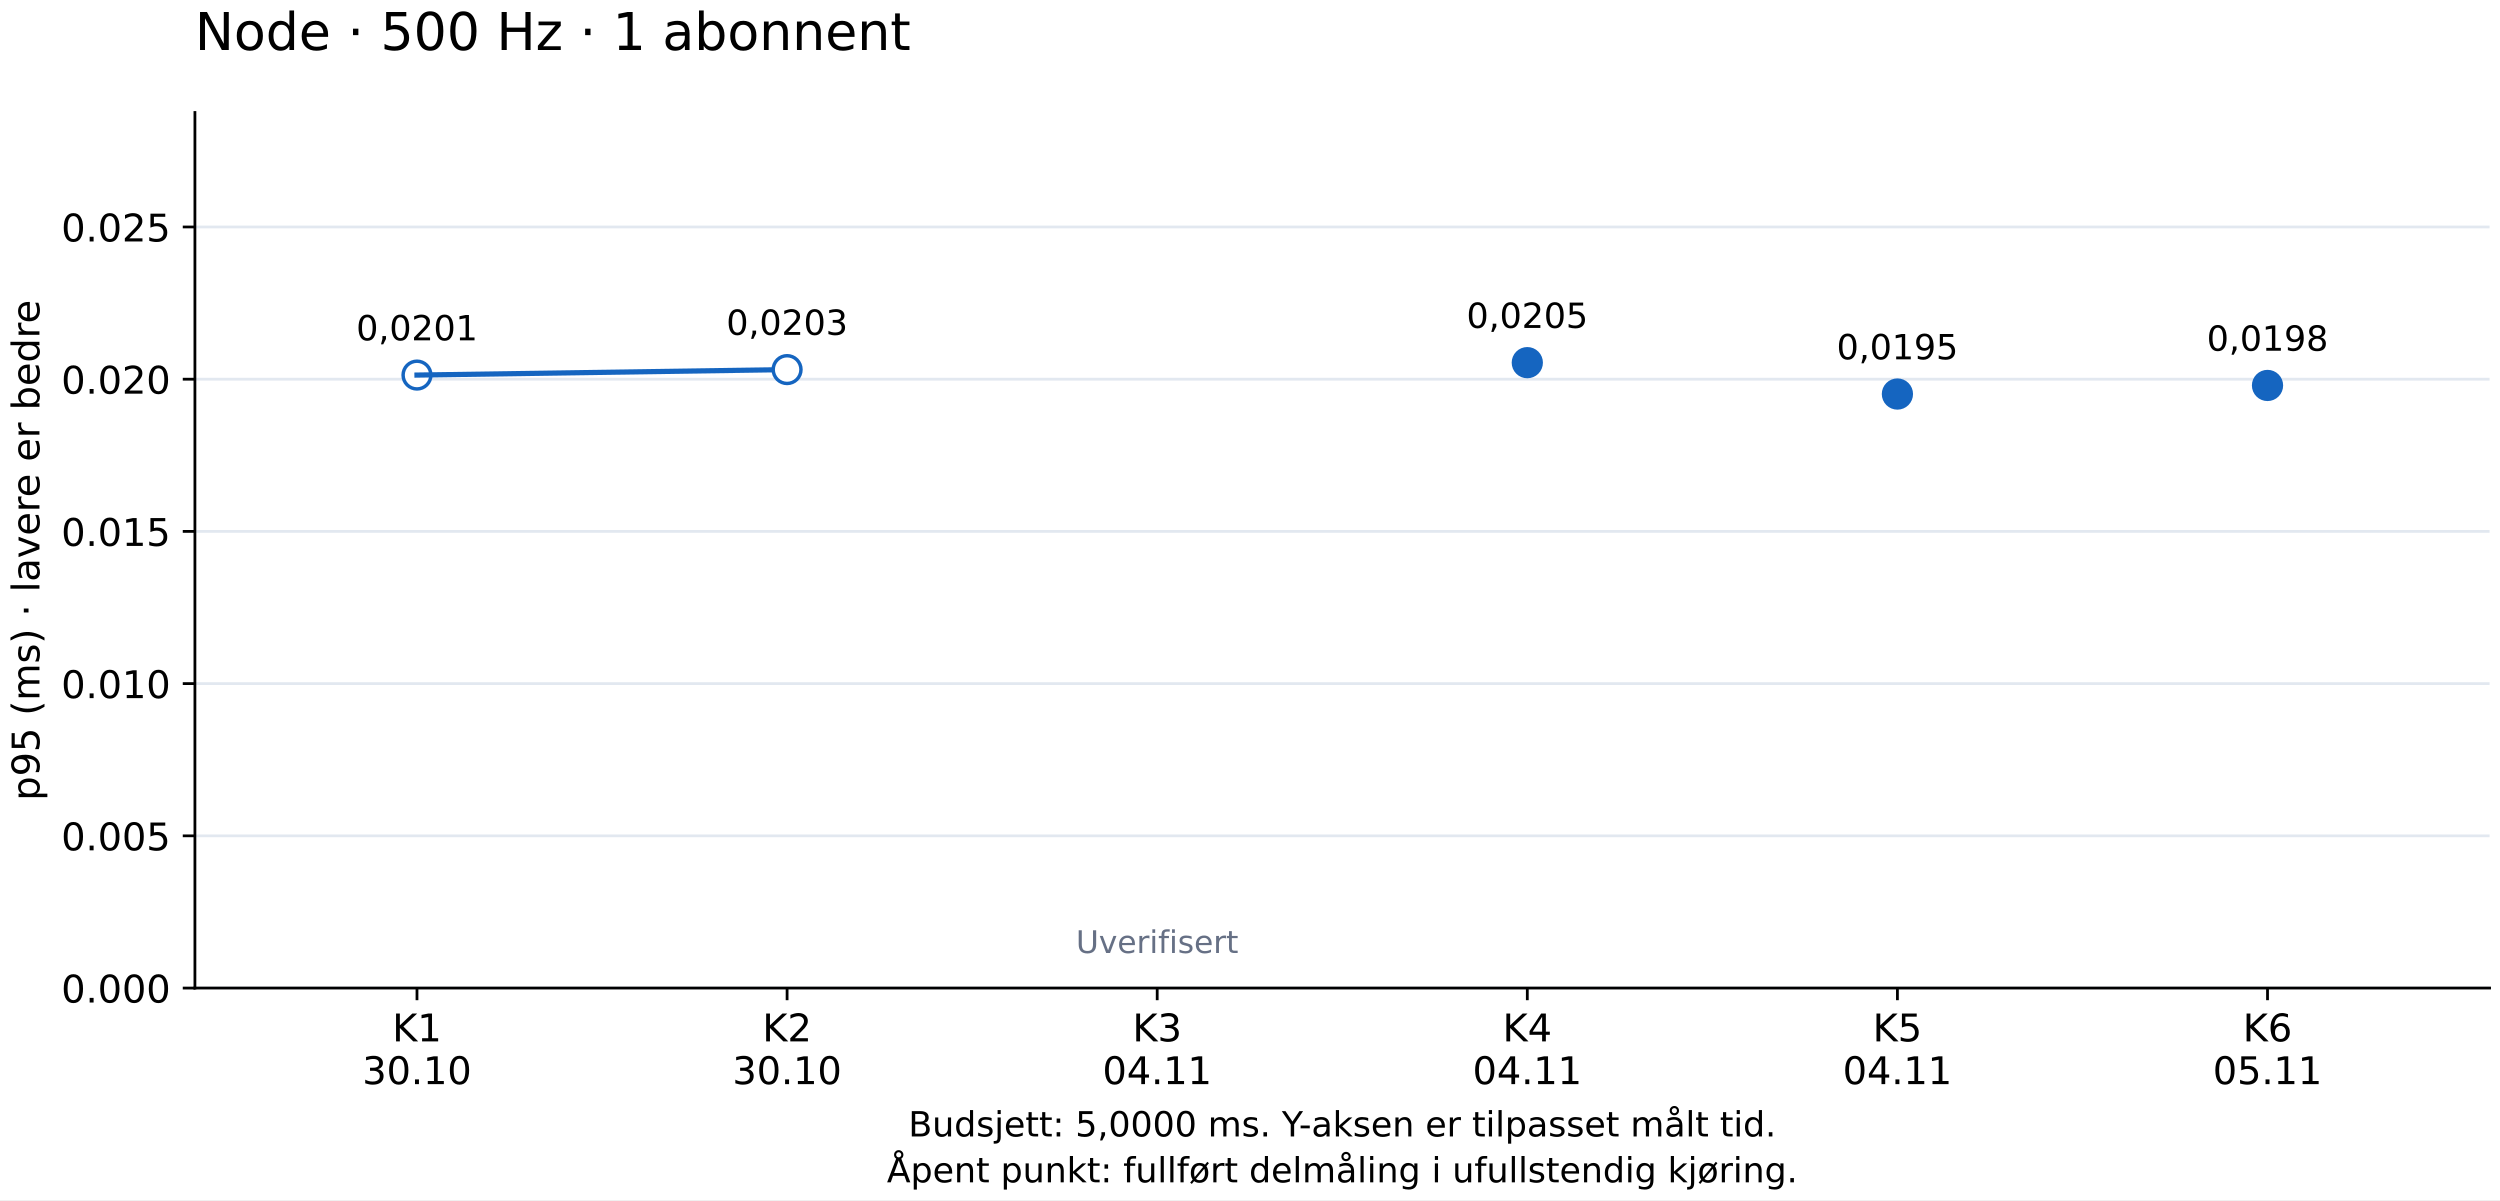
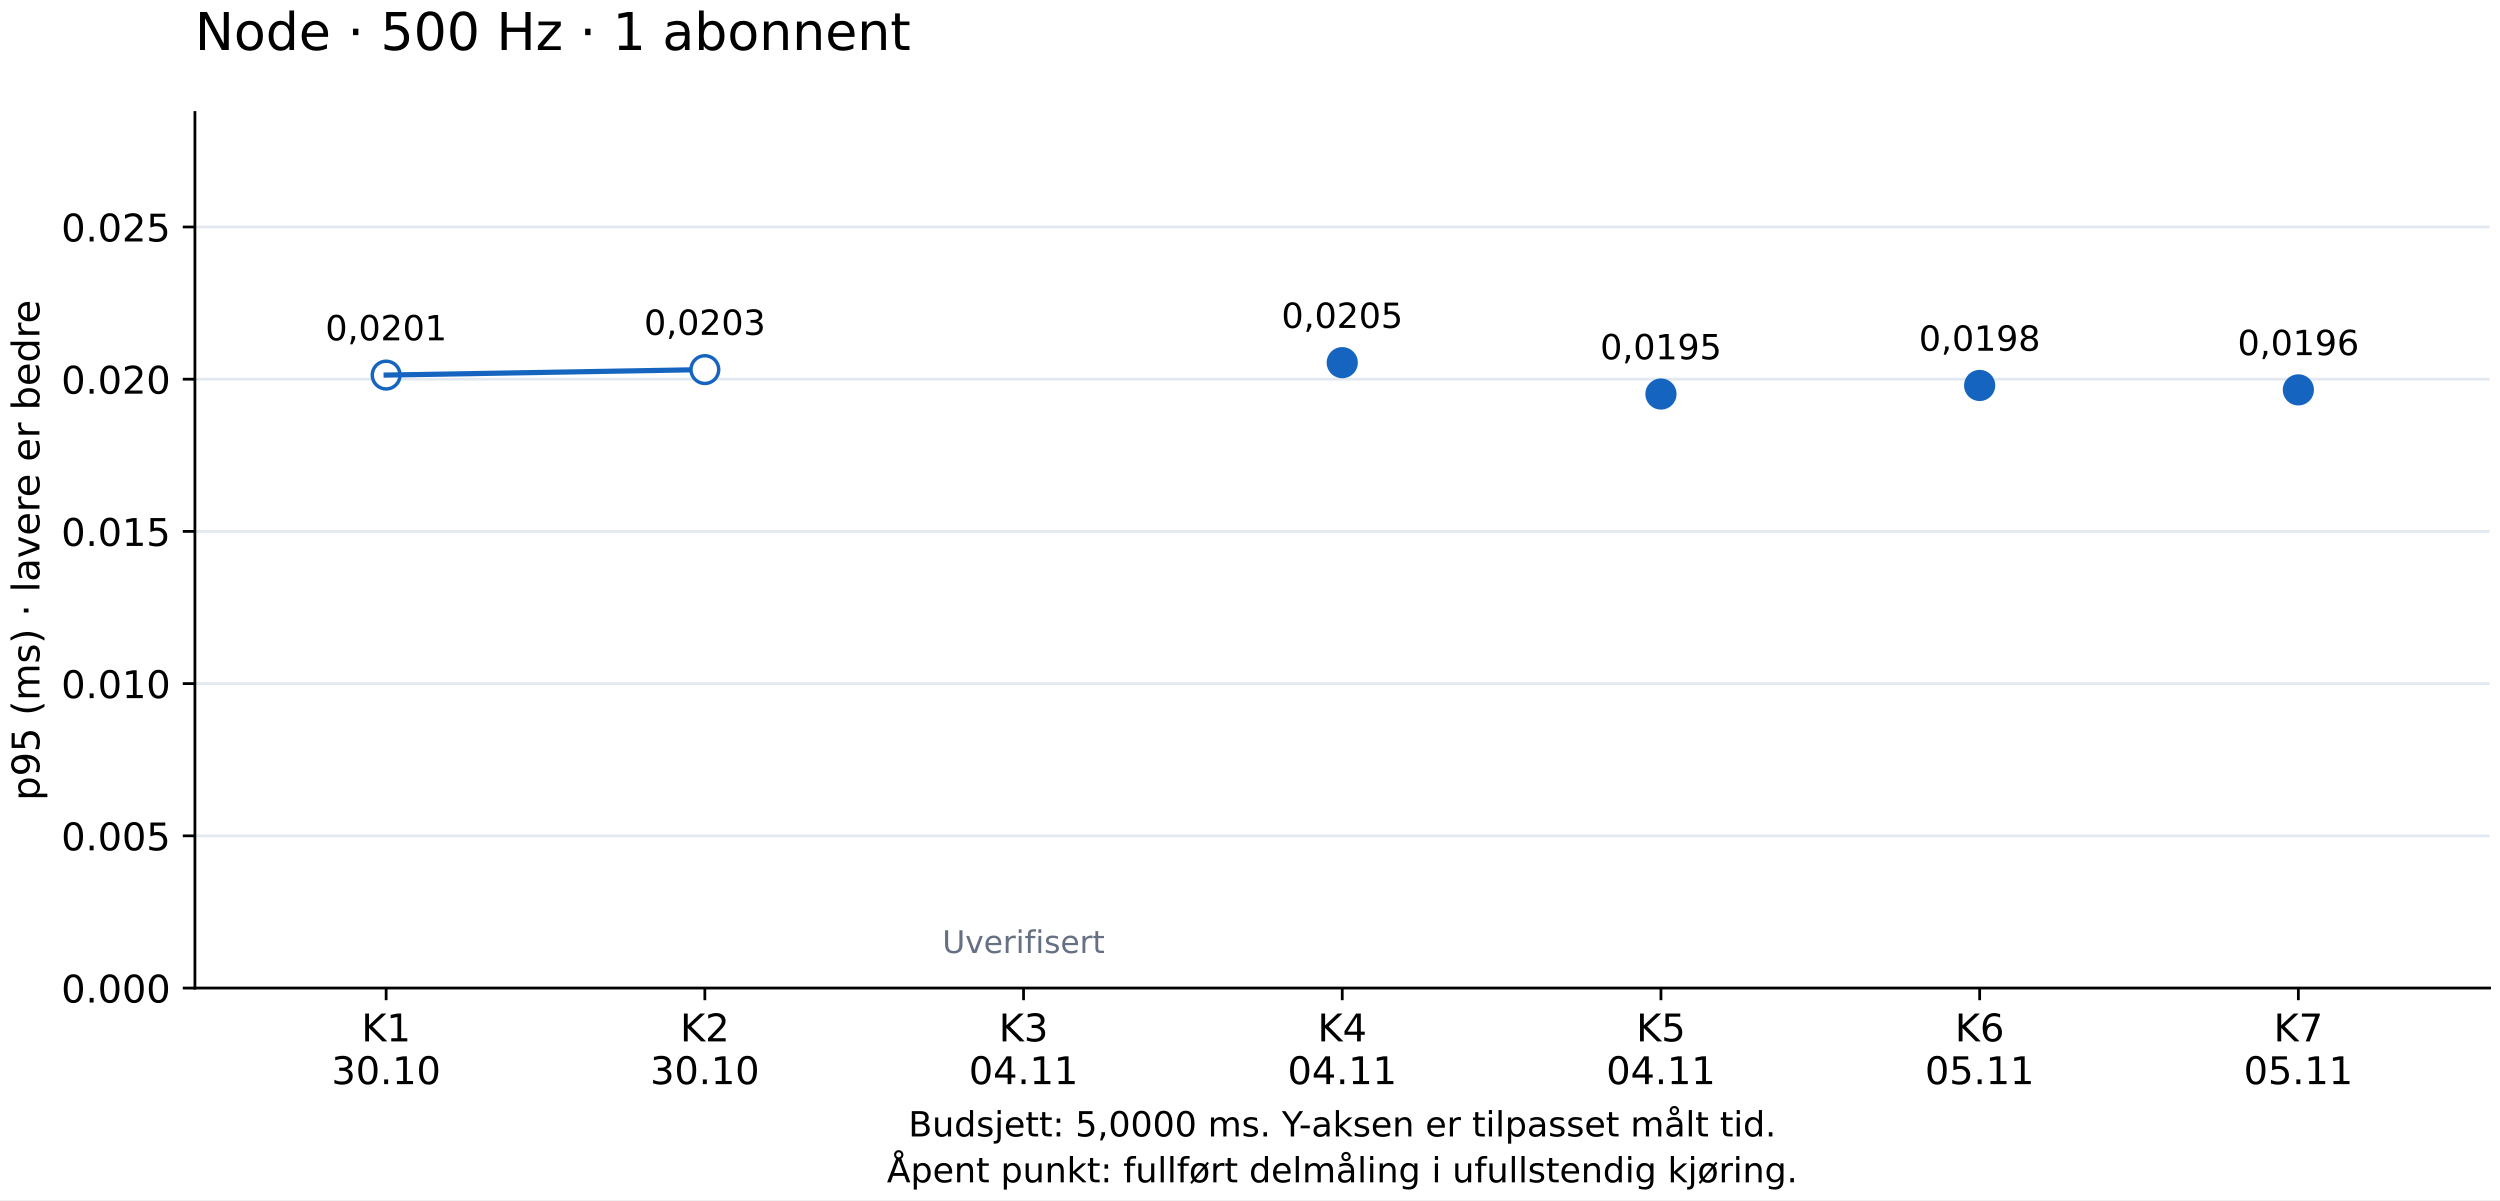
<svg xmlns="http://www.w3.org/2000/svg" xmlns:xlink="http://www.w3.org/1999/xlink" width="720pt" height="345.6pt" viewBox="0 0 720 345.6" version="1.1">
  <defs>
    <style type="text/css">*{stroke-linejoin: round; stroke-linecap: butt}</style>
  </defs>
  <g id="figure_1">
    <g id="patch_1">
      <path d="M 0 345.6  L 720 345.6  L 720 0  L 0 0  z " style="fill: #ffffff" />
    </g>
    <g id="axes_1">
      <g id="patch_2">
        <path d="M 56.137 284.558  L 717 284.558  L 717 32.398  L 56.137 32.398  z " style="fill: #ffffff" />
      </g>
      <g id="matplotlib.axis_1">
        <g id="xtick_1">
          <g id="line2d_1">
            <defs>
              <path id="m3a9fe52da0" d="M 0 0  L 0 3.5  " style="stroke: #000000; stroke-width: 0.8" />
            </defs>
            <g>
-               <use xlink:href="#m3a9fe52da0" x="120.092" y="284.558" style="stroke: #000000; stroke-width: 0.8" />
+               <use xlink:href="#m3a9fe52da0" x="111.209" y="284.558" style="stroke: #000000; stroke-width: 0.8" />
            </g>
          </g>
          <g id="text_1">
-             <text style="font-size: 11px; font-family: 'DejaVu Sans'" transform="translate(112.9854 299.9161)">K1</text>
-             <text style="font-size: 11px; font-family: 'DejaVu Sans'" transform="translate(104.3461 312.2337)">30.10</text>
+             <text style="font-size: 11px; font-family: 'DejaVu Sans'" transform="translate(104.1028 299.9161)">K1</text>
+             <text style="font-size: 11px; font-family: 'DejaVu Sans'" transform="translate(95.46353 312.2337)">30.10</text>
          </g>
        </g>
        <g id="xtick_2">
          <g id="line2d_2">
            <g>
-               <use xlink:href="#m3a9fe52da0" x="226.682" y="284.558" style="stroke: #000000; stroke-width: 0.8" />
+               <use xlink:href="#m3a9fe52da0" x="202.995" y="284.558" style="stroke: #000000; stroke-width: 0.8" />
            </g>
          </g>
          <g id="text_2">
-             <text style="font-size: 11px; font-family: 'DejaVu Sans'" transform="translate(219.5761 299.9161)">K2</text>
-             <text style="font-size: 11px; font-family: 'DejaVu Sans'" transform="translate(210.9368 312.2337)">30.10</text>
+             <text style="font-size: 11px; font-family: 'DejaVu Sans'" transform="translate(195.8893 299.9161)">K2</text>
+             <text style="font-size: 11px; font-family: 'DejaVu Sans'" transform="translate(187.25 312.2337)">30.10</text>
          </g>
        </g>
        <g id="xtick_3">
          <g id="line2d_3">
            <g>
-               <use xlink:href="#m3a9fe52da0" x="333.273" y="284.558" style="stroke: #000000; stroke-width: 0.8" />
+               <use xlink:href="#m3a9fe52da0" x="294.782" y="284.558" style="stroke: #000000; stroke-width: 0.8" />
            </g>
          </g>
          <g id="text_3">
-             <text style="font-size: 11px; font-family: 'DejaVu Sans'" transform="translate(326.1669 299.9161)">K3</text>
-             <text style="font-size: 11px; font-family: 'DejaVu Sans'" transform="translate(317.5276 312.2337)">04.11</text>
+             <text style="font-size: 11px; font-family: 'DejaVu Sans'" transform="translate(287.6758 299.9161)">K3</text>
+             <text style="font-size: 11px; font-family: 'DejaVu Sans'" transform="translate(279.0365 312.2337)">04.11</text>
          </g>
        </g>
        <g id="xtick_4">
          <g id="line2d_4">
            <g>
-               <use xlink:href="#m3a9fe52da0" x="439.864" y="284.558" style="stroke: #000000; stroke-width: 0.8" />
+               <use xlink:href="#m3a9fe52da0" x="386.568" y="284.558" style="stroke: #000000; stroke-width: 0.8" />
            </g>
          </g>
          <g id="text_4">
-             <text style="font-size: 11px; font-family: 'DejaVu Sans'" transform="translate(432.7576 299.9161)">K4</text>
-             <text style="font-size: 11px; font-family: 'DejaVu Sans'" transform="translate(424.1183 312.2337)">04.11</text>
+             <text style="font-size: 11px; font-family: 'DejaVu Sans'" transform="translate(379.4623 299.9161)">K4</text>
+             <text style="font-size: 11px; font-family: 'DejaVu Sans'" transform="translate(370.823 312.2337)">04.11</text>
          </g>
        </g>
        <g id="xtick_5">
          <g id="line2d_5">
            <g>
-               <use xlink:href="#m3a9fe52da0" x="546.455" y="284.558" style="stroke: #000000; stroke-width: 0.8" />
+               <use xlink:href="#m3a9fe52da0" x="478.355" y="284.558" style="stroke: #000000; stroke-width: 0.8" />
            </g>
          </g>
          <g id="text_5">
-             <text style="font-size: 11px; font-family: 'DejaVu Sans'" transform="translate(539.3484 299.9161)">K5</text>
-             <text style="font-size: 11px; font-family: 'DejaVu Sans'" transform="translate(530.7091 312.2337)">04.11</text>
+             <text style="font-size: 11px; font-family: 'DejaVu Sans'" transform="translate(471.2487 299.9161)">K5</text>
+             <text style="font-size: 11px; font-family: 'DejaVu Sans'" transform="translate(462.6094 312.2337)">04.11</text>
          </g>
        </g>
        <g id="xtick_6">
          <g id="line2d_6">
            <g>
-               <use xlink:href="#m3a9fe52da0" x="653.045" y="284.558" style="stroke: #000000; stroke-width: 0.8" />
+               <use xlink:href="#m3a9fe52da0" x="570.141" y="284.558" style="stroke: #000000; stroke-width: 0.8" />
            </g>
          </g>
          <g id="text_6">
-             <text style="font-size: 11px; font-family: 'DejaVu Sans'" transform="translate(645.9391 299.9161)">K6</text>
-             <text style="font-size: 11px; font-family: 'DejaVu Sans'" transform="translate(637.2998 312.2337)">05.11</text>
-           </g>
-         </g>
-         <g id="text_7">
+             <text style="font-size: 11px; font-family: 'DejaVu Sans'" transform="translate(563.0352 299.9161)">K6</text>
+             <text style="font-size: 11px; font-family: 'DejaVu Sans'" transform="translate(554.3959 312.2337)">05.11</text>
+           </g>
+         </g>
+         <g id="xtick_7">
+           <g id="line2d_7">
+             <g>
+               <use xlink:href="#m3a9fe52da0" x="661.928" y="284.558" style="stroke: #000000; stroke-width: 0.8" />
+             </g>
+           </g>
+           <g id="text_7">
+             <text style="font-size: 11px; font-family: 'DejaVu Sans'" transform="translate(654.8217 299.9161)">K7</text>
+             <text style="font-size: 11px; font-family: 'DejaVu Sans'" transform="translate(646.1824 312.2337)">05.11</text>
+           </g>
+         </g>
+         <g id="text_8">
          <text style="font-size: 10px; font-family: 'DejaVu Sans'" transform="translate(261.613 327.301)">Budsjett: 5,0000 ms. Y-aksen er tilpasset målt tid.</text>
          <text style="font-size: 10px; font-family: 'DejaVu Sans'" transform="translate(255.4122 340.5201)">Åpent punkt: fullført delmåling i ufullstendig kjøring.</text>
        </g>
      </g>
      <g id="matplotlib.axis_2">
        <g id="ytick_1">
-           <g id="line2d_7">
+           <g id="line2d_8">
            <path d="M 56.137 284.558  L 717 284.558  " clip-path="url(#pd9fed066c4)" style="fill: none; stroke: #e2e8f0; stroke-width: 0.8; stroke-linecap: square" />
          </g>
-           <g id="line2d_8">
+           <g id="line2d_9">
            <defs>
              <path id="m56f8623be5" d="M 0 0  L -3.5 0  " style="stroke: #000000; stroke-width: 0.8" />
            </defs>
            <g>
              <use xlink:href="#m56f8623be5" x="56.137" y="284.558" style="stroke: #000000; stroke-width: 0.8" />
            </g>
          </g>
-           <g id="text_8">
+           <g id="text_9">
            <text style="font-size: 11px; font-family: 'DejaVu Sans'; text-anchor: end" x="49.137" y="288.737" transform="rotate(-0 49.13712 288.7369)">0.000</text>
          </g>
        </g>
        <g id="ytick_2">
-           <g id="line2d_9">
+           <g id="line2d_10">
            <path d="M 56.137 240.719  L 717 240.719  " clip-path="url(#pd9fed066c4)" style="fill: none; stroke: #e2e8f0; stroke-width: 0.8; stroke-linecap: square" />
          </g>
-           <g id="line2d_10">
+           <g id="line2d_11">
            <g>
              <use xlink:href="#m56f8623be5" x="56.137" y="240.719" style="stroke: #000000; stroke-width: 0.8" />
            </g>
          </g>
-           <g id="text_9">
+           <g id="text_10">
            <text style="font-size: 11px; font-family: 'DejaVu Sans'; text-anchor: end" x="49.137" y="244.899" transform="rotate(-0 49.13712 244.8986)">0.005</text>
          </g>
        </g>
        <g id="ytick_3">
-           <g id="line2d_11">
+           <g id="line2d_12">
            <path d="M 56.137 196.881  L 717 196.881  " clip-path="url(#pd9fed066c4)" style="fill: none; stroke: #e2e8f0; stroke-width: 0.8; stroke-linecap: square" />
          </g>
-           <g id="line2d_12">
+           <g id="line2d_13">
            <g>
              <use xlink:href="#m56f8623be5" x="56.137" y="196.881" style="stroke: #000000; stroke-width: 0.8" />
            </g>
          </g>
-           <g id="text_10">
+           <g id="text_11">
            <text style="font-size: 11px; font-family: 'DejaVu Sans'; text-anchor: end" x="49.137" y="201.06" transform="rotate(-0 49.13712 201.0602)">0.010</text>
          </g>
        </g>
        <g id="ytick_4">
-           <g id="line2d_13">
+           <g id="line2d_14">
            <path d="M 56.137 153.043  L 717 153.043  " clip-path="url(#pd9fed066c4)" style="fill: none; stroke: #e2e8f0; stroke-width: 0.8; stroke-linecap: square" />
          </g>
-           <g id="line2d_14">
+           <g id="line2d_15">
            <g>
              <use xlink:href="#m56f8623be5" x="56.137" y="153.043" style="stroke: #000000; stroke-width: 0.8" />
            </g>
          </g>
-           <g id="text_11">
+           <g id="text_12">
            <text style="font-size: 11px; font-family: 'DejaVu Sans'; text-anchor: end" x="49.137" y="157.222" transform="rotate(-0 49.13712 157.2219)">0.015</text>
          </g>
        </g>
        <g id="ytick_5">
-           <g id="line2d_15">
+           <g id="line2d_16">
            <path d="M 56.137 109.204  L 717 109.204  " clip-path="url(#pd9fed066c4)" style="fill: none; stroke: #e2e8f0; stroke-width: 0.8; stroke-linecap: square" />
          </g>
-           <g id="line2d_16">
+           <g id="line2d_17">
            <g>
              <use xlink:href="#m56f8623be5" x="56.137" y="109.204" style="stroke: #000000; stroke-width: 0.8" />
            </g>
          </g>
-           <g id="text_12">
+           <g id="text_13">
            <text style="font-size: 11px; font-family: 'DejaVu Sans'; text-anchor: end" x="49.137" y="113.384" transform="rotate(-0 49.13712 113.3836)">0.020</text>
          </g>
        </g>
        <g id="ytick_6">
-           <g id="line2d_17">
+           <g id="line2d_18">
            <path d="M 56.137 65.366  L 717 65.366  " clip-path="url(#pd9fed066c4)" style="fill: none; stroke: #e2e8f0; stroke-width: 0.8; stroke-linecap: square" />
          </g>
-           <g id="line2d_18">
+           <g id="line2d_19">
            <g>
              <use xlink:href="#m56f8623be5" x="56.137" y="65.366" style="stroke: #000000; stroke-width: 0.8" />
            </g>
          </g>
-           <g id="text_13">
+           <g id="text_14">
            <text style="font-size: 11px; font-family: 'DejaVu Sans'; text-anchor: end" x="49.137" y="69.545" transform="rotate(-0 49.13712 69.54522)">0.025</text>
          </g>
        </g>
-         <g id="text_14">
+         <g id="text_15">
          <text style="font-size: 11px; font-family: 'DejaVu Sans'; text-anchor: middle" x="11.359" y="158.478" transform="rotate(-90 11.35852 158.4778)">p95 (ms) · lavere er bedre</text>
        </g>
      </g>
-       <g id="line2d_19">
-         <path d="M 120.092 108.021  " clip-path="url(#pd9fed066c4)" style="fill: none; stroke: #1565c0; stroke-width: 1.5; stroke-linecap: square" />
+       <g id="line2d_20">
+         <path d="M 111.209 108.021  " clip-path="url(#pd9fed066c4)" style="fill: none; stroke: #1565c0; stroke-width: 1.5; stroke-linecap: square" />
        <defs>
          <path id="mcfa522ccff" d="M 0 4  C 1.061 4 2.078 3.579 2.828 2.828  C 3.579 2.078 4 1.061 4 0  C 4 -1.061 3.579 -2.078 2.828 -2.828  C 2.078 -3.579 1.061 -4 0 -4  C -1.061 -4 -2.078 -3.579 -2.828 -2.828  C -3.579 -2.078 -4 -1.061 -4 0  C -4 1.061 -3.579 2.078 -2.828 2.828  C -2.078 3.579 -1.061 4 0 4  z " style="stroke: #1565c0" />
        </defs>
        <g clip-path="url(#pd9fed066c4)">
-           <use xlink:href="#mcfa522ccff" x="120.092" y="108.021" style="fill: #ffffff; stroke: #1565c0" />
-         </g>
-       </g>
-       <g id="line2d_20">
-         <path d="M 120.092 108.021  L 226.682 106.443  " clip-path="url(#pd9fed066c4)" style="fill: none; stroke: #1565c0; stroke-width: 1.5; stroke-linecap: square" />
+           <use xlink:href="#mcfa522ccff" x="111.209" y="108.021" style="fill: #ffffff; stroke: #1565c0" />
+         </g>
      </g>
      <g id="line2d_21">
-         <path d="M 226.682 106.443  " clip-path="url(#pd9fed066c4)" style="fill: none; stroke: #1565c0; stroke-width: 1.5; stroke-linecap: square" />
-         <g clip-path="url(#pd9fed066c4)">
-           <use xlink:href="#mcfa522ccff" x="226.682" y="106.443" style="fill: #ffffff; stroke: #1565c0" />
-         </g>
+         <path d="M 111.209 108.021  L 202.995 106.443  " clip-path="url(#pd9fed066c4)" style="fill: none; stroke: #1565c0; stroke-width: 1.5; stroke-linecap: square" />
      </g>
      <g id="line2d_22">
-         <path d="M 439.864 104.444  " clip-path="url(#pd9fed066c4)" style="fill: none; stroke: #1565c0; stroke-width: 1.5; stroke-linecap: square" />
+         <path d="M 202.995 106.443  " clip-path="url(#pd9fed066c4)" style="fill: none; stroke: #1565c0; stroke-width: 1.5; stroke-linecap: square" />
+         <g clip-path="url(#pd9fed066c4)">
+           <use xlink:href="#mcfa522ccff" x="202.995" y="106.443" style="fill: #ffffff; stroke: #1565c0" />
+         </g>
+       </g>
+       <g id="line2d_23">
+         <path d="M 386.568 104.444  " clip-path="url(#pd9fed066c4)" style="fill: none; stroke: #1565c0; stroke-width: 1.5; stroke-linecap: square" />
        <defs>
          <path id="mcbb12d0c3e" d="M 0 4  C 1.061 4 2.078 3.579 2.828 2.828  C 3.579 2.078 4 1.061 4 0  C 4 -1.061 3.579 -2.078 2.828 -2.828  C 2.078 -3.579 1.061 -4 0 -4  C -1.061 -4 -2.078 -3.579 -2.828 -2.828  C -3.579 -2.078 -4 -1.061 -4 0  C -4 1.061 -3.579 2.078 -2.828 2.828  C -2.078 3.579 -1.061 4 0 4  z " style="stroke: #1565c0" />
        </defs>
        <g clip-path="url(#pd9fed066c4)">
-           <use xlink:href="#mcbb12d0c3e" x="439.864" y="104.444" style="fill: #1565c0; stroke: #1565c0" />
-         </g>
-       </g>
-       <g id="line2d_23">
-         <path d="M 546.455 113.483  " clip-path="url(#pd9fed066c4)" style="fill: none; stroke: #1565c0; stroke-width: 1.5; stroke-linecap: square" />
-         <g clip-path="url(#pd9fed066c4)">
-           <use xlink:href="#mcbb12d0c3e" x="546.455" y="113.483" style="fill: #1565c0; stroke: #1565c0" />
+           <use xlink:href="#mcbb12d0c3e" x="386.568" y="104.444" style="fill: #1565c0; stroke: #1565c0" />
        </g>
      </g>
      <g id="line2d_24">
-         <path d="M 653.045 111.011  " clip-path="url(#pd9fed066c4)" style="fill: none; stroke: #1565c0; stroke-width: 1.5; stroke-linecap: square" />
-         <g clip-path="url(#pd9fed066c4)">
-           <use xlink:href="#mcbb12d0c3e" x="653.045" y="111.011" style="fill: #1565c0; stroke: #1565c0" />
+         <path d="M 478.355 113.483  " clip-path="url(#pd9fed066c4)" style="fill: none; stroke: #1565c0; stroke-width: 1.5; stroke-linecap: square" />
+         <g clip-path="url(#pd9fed066c4)">
+           <use xlink:href="#mcbb12d0c3e" x="478.355" y="113.483" style="fill: #1565c0; stroke: #1565c0" />
+         </g>
+       </g>
+       <g id="line2d_25">
+         <path d="M 570.141 111.011  " clip-path="url(#pd9fed066c4)" style="fill: none; stroke: #1565c0; stroke-width: 1.5; stroke-linecap: square" />
+         <g clip-path="url(#pd9fed066c4)">
+           <use xlink:href="#mcbb12d0c3e" x="570.141" y="111.011" style="fill: #1565c0; stroke: #1565c0" />
+         </g>
+       </g>
+       <g id="line2d_26">
+         <path d="M 661.928 112.282  " clip-path="url(#pd9fed066c4)" style="fill: none; stroke: #1565c0; stroke-width: 1.5; stroke-linecap: square" />
+         <g clip-path="url(#pd9fed066c4)">
+           <use xlink:href="#mcbb12d0c3e" x="661.928" y="112.282" style="fill: #1565c0; stroke: #1565c0" />
        </g>
      </g>
      <g id="patch_3">
        <path d="M 56.137 284.558  L 56.137 32.398  " style="fill: none; stroke: #000000; stroke-width: 0.8; stroke-linejoin: miter; stroke-linecap: square" />
      </g>
      <g id="patch_4">
        <path d="M 56.137 284.558  L 717 284.558  " style="fill: none; stroke: #000000; stroke-width: 0.8; stroke-linejoin: miter; stroke-linecap: square" />
      </g>
-       <g id="text_15">
-         <text style="font-size: 10px; font-family: 'DejaVu Sans'; text-anchor: middle" x="120.092" y="98.021" transform="rotate(-0 120.0916 98.02079)">0,0201</text>
-       </g>
      <g id="text_16">
-         <text style="font-size: 10px; font-family: 'DejaVu Sans'; text-anchor: middle" x="226.682" y="96.443" transform="rotate(-0 226.6823 96.44261)">0,0203</text>
+         <text style="font-size: 10px; font-family: 'DejaVu Sans'; text-anchor: middle" x="111.209" y="98.021" transform="rotate(-0 111.209 98.02079)">0,0201</text>
      </g>
      <g id="text_17">
-         <text style="font-size: 9px; font-family: 'DejaVu Sans'; text-anchor: middle; fill: #667085" x="333.273" y="274.471" transform="rotate(-0 333.2731 274.4714)">Uverifisert</text>
+         <text style="font-size: 10px; font-family: 'DejaVu Sans'; text-anchor: middle" x="202.995" y="96.443" transform="rotate(-0 202.9955 96.44261)">0,0203</text>
      </g>
      <g id="text_18">
-         <text style="font-size: 10px; font-family: 'DejaVu Sans'; text-anchor: middle" x="439.864" y="94.444" transform="rotate(-0 439.8638 94.44358)">0,0205</text>
+         <text style="font-size: 9px; font-family: 'DejaVu Sans'; text-anchor: middle; fill: #667085" x="294.782" y="274.471" transform="rotate(-0 294.782 274.4714)">Uverifisert</text>
      </g>
      <g id="text_19">
-         <text style="font-size: 10px; font-family: 'DejaVu Sans'; text-anchor: middle" x="546.455" y="103.483" transform="rotate(-0 546.4546 103.483)">0,0195</text>
+         <text style="font-size: 10px; font-family: 'DejaVu Sans'; text-anchor: middle" x="386.568" y="94.444" transform="rotate(-0 386.5684 94.44358)">0,0205</text>
      </g>
      <g id="text_20">
-         <text style="font-size: 10px; font-family: 'DejaVu Sans'; text-anchor: middle" x="653.045" y="101.011" transform="rotate(-0 653.0453 101.0106)">0,0198</text>
+         <text style="font-size: 10px; font-family: 'DejaVu Sans'; text-anchor: middle" x="478.355" y="103.483" transform="rotate(-0 478.3549 103.483)">0,0195</text>
      </g>
      <g id="text_21">
+         <text style="font-size: 10px; font-family: 'DejaVu Sans'; text-anchor: middle" x="570.141" y="101.011" transform="rotate(-0 570.1414 101.0106)">0,0198</text>
+       </g>
+       <g id="text_22">
+         <text style="font-size: 10px; font-family: 'DejaVu Sans'; text-anchor: middle" x="661.928" y="102.282" transform="rotate(-0 661.9279 102.2819)">0,0196</text>
+       </g>
+       <g id="text_23">
        <text style="font-size: 15px; font-family: 'DejaVu Sans'; text-anchor: start" x="56.137" y="14.398" transform="rotate(-0 56.13712 14.3979)">Node · 500 Hz · 1 abonnent</text>
      </g>
    </g>
  </g>
  <defs>
    <clipPath id="pd9fed066c4">
      <rect x="56.137" y="32.398" width="660.863" height="252.16" />
    </clipPath>
  </defs>
</svg>
